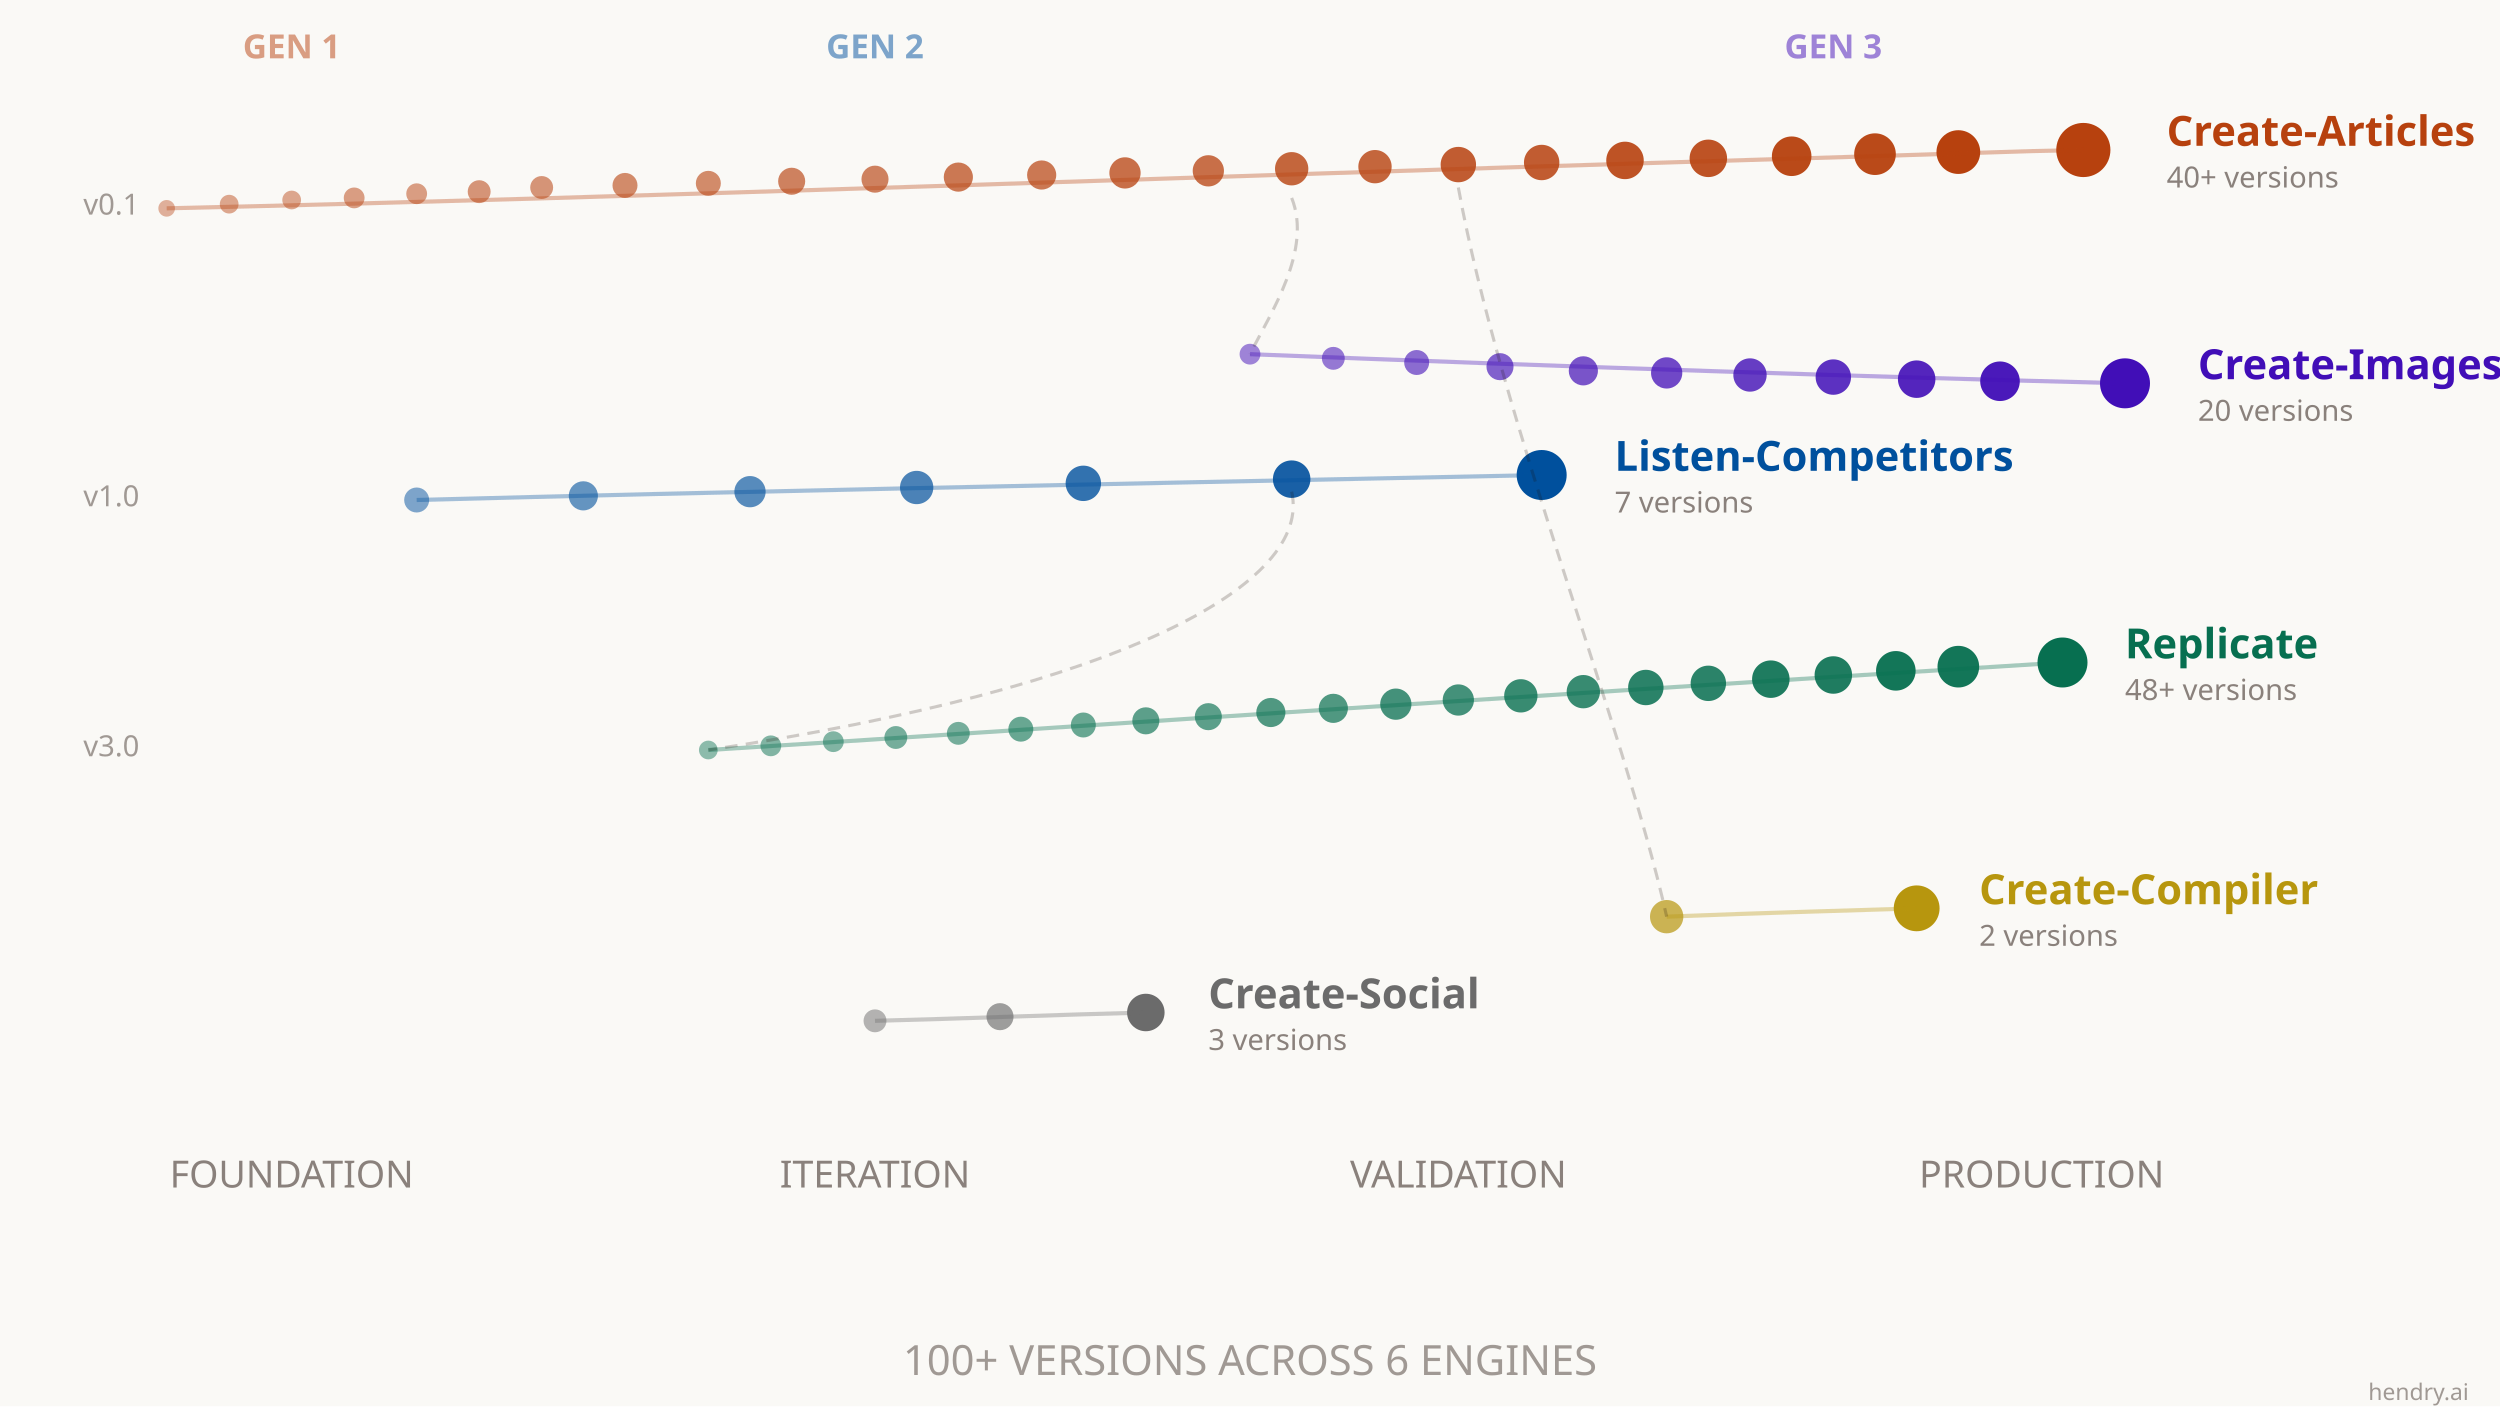
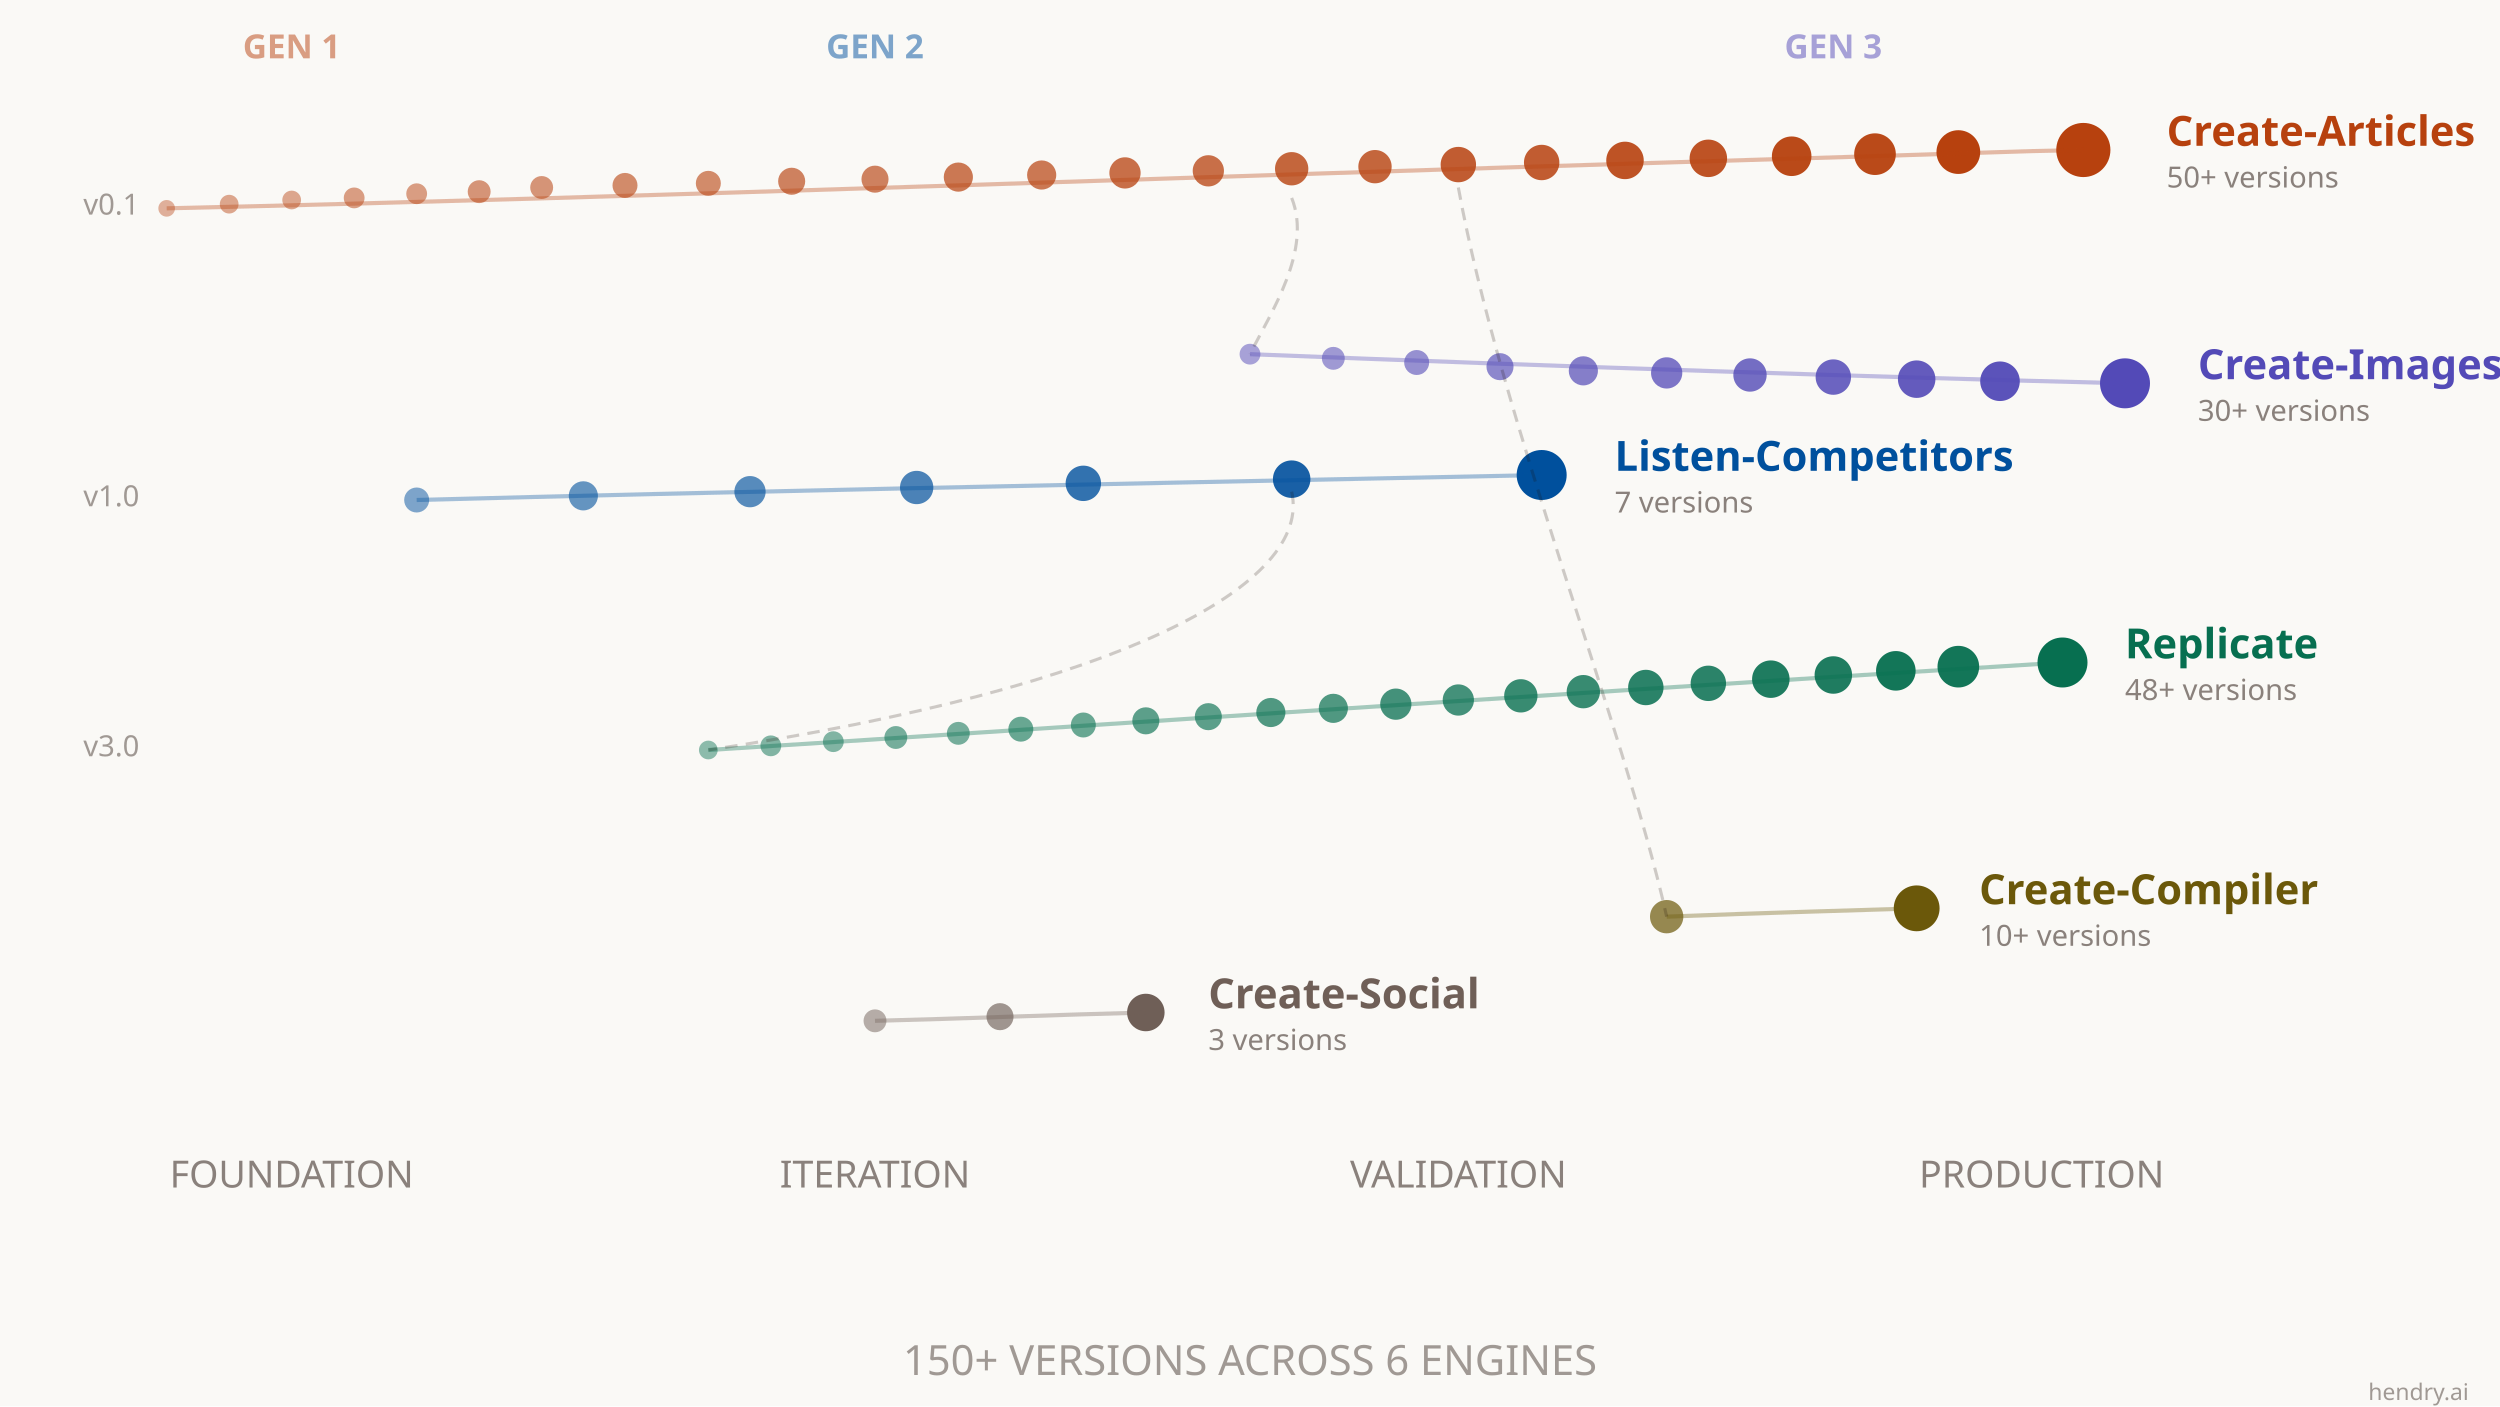
- <svg xmlns="http://www.w3.org/2000/svg" viewBox="0 0 1200 675" width="1200" height="675" style="width: 100%; height: auto;" role="img" aria-label="Iteration paths across six AI marketing engines converging toward production, showing 100+ versions across three generations">
+ <svg xmlns="http://www.w3.org/2000/svg" viewBox="0 0 1200 675" width="1200" height="675" style="width: 100%; height: auto;" role="img" aria-label="Iteration paths across six AI marketing engines converging toward production, showing 150+ versions across three generations">
  <rect width="1200" height="675" fill="#FAF9F6" />
  <text x="140" y="28" text-anchor="middle" font-family="Barlow Semi Condensed, sans-serif" font-size="16" font-weight="600" fill="#B7410E" opacity="0.5">GEN 1</text>
  <text x="420" y="28" text-anchor="middle" font-family="Barlow Semi Condensed, sans-serif" font-size="16" font-weight="600" fill="#00509D" opacity="0.5">GEN 2</text>
-   <text x="880" y="28" text-anchor="middle" font-family="Barlow Semi Condensed, sans-serif" font-size="16" font-weight="600" fill="#410EB7" opacity="0.5">GEN 3</text>
+   <text x="880" y="28" text-anchor="middle" font-family="Barlow Semi Condensed, sans-serif" font-size="16" font-weight="600" fill="#534AB7" opacity="0.5">GEN 3</text>
  <g fill="#B7410E">
    <circle cx="80" cy="100" r="4" opacity="0.4" />
    <circle cx="110" cy="98" r="4.5" opacity="0.45" />
    <circle cx="140" cy="96" r="4.5" opacity="0.45" />
    <circle cx="170" cy="95" r="5" opacity="0.5" />
    <circle cx="200" cy="93" r="5" opacity="0.5" />
    <circle cx="230" cy="92" r="5.5" opacity="0.55" />
    <circle cx="260" cy="90" r="5.5" opacity="0.55" />
    <circle cx="300" cy="89" r="6" opacity="0.6" />
    <circle cx="340" cy="88" r="6" opacity="0.6" />
    <circle cx="380" cy="87" r="6.5" opacity="0.65" />
    <circle cx="420" cy="86" r="6.5" opacity="0.65" />
    <circle cx="460" cy="85" r="7" opacity="0.7" />
    <circle cx="500" cy="84" r="7" opacity="0.7" />
    <circle cx="540" cy="83" r="7.5" opacity="0.75" />
    <circle cx="580" cy="82" r="7.5" opacity="0.75" />
    <circle cx="620" cy="81" r="8" opacity="0.8" />
    <circle cx="660" cy="80" r="8" opacity="0.8" />
    <circle cx="700" cy="79" r="8.5" opacity="0.85" />
    <circle cx="740" cy="78" r="8.5" opacity="0.85" />
    <circle cx="780" cy="77" r="9" opacity="0.9" />
    <circle cx="820" cy="76" r="9" opacity="0.9" />
    <circle cx="860" cy="75" r="9.5" opacity="0.95" />
    <circle cx="900" cy="74" r="10" opacity="0.95" />
    <circle cx="940" cy="73" r="10.5" opacity="1.0" />
  </g>
  <circle cx="1000" cy="72" r="13" fill="#B7410E" />
  <path d="M80,100 C300,95 600,84 800,78 S950,73 1000,72" fill="none" stroke="#B7410E" stroke-width="2" opacity="0.35" />
  <g fill="#00509D">
    <circle cx="200" cy="240" r="6" opacity="0.5" />
    <circle cx="280" cy="238" r="7" opacity="0.6" />
    <circle cx="360" cy="236" r="7.5" opacity="0.65" />
    <circle cx="440" cy="234" r="8" opacity="0.7" />
    <circle cx="520" cy="232" r="8.5" opacity="0.8" />
    <circle cx="620" cy="230" r="9" opacity="0.9" />
  </g>
  <circle cx="740" cy="228" r="12" fill="#00509D" />
  <path d="M200,240 C350,236 500,233 740,228" fill="none" stroke="#00509D" stroke-width="2" opacity="0.35" />
  <g fill="#076f50">
    <circle cx="340" cy="360" r="4.5" opacity="0.45" />
    <circle cx="370" cy="358" r="5" opacity="0.5" />
    <circle cx="400" cy="356" r="5" opacity="0.5" />
    <circle cx="430" cy="354" r="5.5" opacity="0.55" />
    <circle cx="460" cy="352" r="5.5" opacity="0.55" />
    <circle cx="490" cy="350" r="6" opacity="0.6" />
    <circle cx="520" cy="348" r="6" opacity="0.6" />
    <circle cx="550" cy="346" r="6.5" opacity="0.65" />
    <circle cx="580" cy="344" r="6.5" opacity="0.65" />
    <circle cx="610" cy="342" r="7" opacity="0.7" />
    <circle cx="640" cy="340" r="7" opacity="0.7" />
    <circle cx="670" cy="338" r="7.5" opacity="0.75" />
    <circle cx="700" cy="336" r="7.5" opacity="0.75" />
    <circle cx="730" cy="334" r="8" opacity="0.8" />
    <circle cx="760" cy="332" r="8" opacity="0.8" />
    <circle cx="790" cy="330" r="8.5" opacity="0.85" />
    <circle cx="820" cy="328" r="8.5" opacity="0.85" />
    <circle cx="850" cy="326" r="9" opacity="0.9" />
    <circle cx="880" cy="324" r="9" opacity="0.9" />
    <circle cx="910" cy="322" r="9.5" opacity="0.95" />
    <circle cx="940" cy="320" r="10" opacity="0.95" />
  </g>
  <circle cx="990" cy="318" r="12" fill="#076f50" />
  <path d="M340,360 C500,350 700,336 990,318" fill="none" stroke="#076f50" stroke-width="2" opacity="0.35" />
-   <g fill="#410EB7">
+   <g fill="#534AB7">
    <circle cx="600" cy="170" r="5" opacity="0.5" />
    <circle cx="640" cy="172" r="5.5" opacity="0.55" />
    <circle cx="680" cy="174" r="6" opacity="0.6" />
    <circle cx="720" cy="176" r="6.5" opacity="0.65" />
    <circle cx="760" cy="178" r="7" opacity="0.7" />
    <circle cx="800" cy="179" r="7.5" opacity="0.75" />
    <circle cx="840" cy="180" r="8" opacity="0.8" />
    <circle cx="880" cy="181" r="8.5" opacity="0.85" />
    <circle cx="920" cy="182" r="9" opacity="0.9" />
    <circle cx="960" cy="183" r="9.5" opacity="0.95" />
  </g>
-   <circle cx="1020" cy="184" r="12" fill="#410EB7" />
-   <path d="M600,170 C750,176 900,181 1020,184" fill="none" stroke="#410EB7" stroke-width="2" opacity="0.35" />
-   <circle cx="800" cy="440" r="8" fill="#B7960E" opacity="0.7" />
-   <circle cx="920" cy="436" r="11" fill="#B7960E" />
-   <path d="M800,440 C850,438 890,437 920,436" fill="none" stroke="#B7960E" stroke-width="2" opacity="0.35" />
-   <g fill="#6B6B6B">
+   <circle cx="1020" cy="184" r="12" fill="#534AB7" />
+   <path d="M600,170 C750,176 900,181 1020,184" fill="none" stroke="#534AB7" stroke-width="2" opacity="0.35" />
+   <circle cx="800" cy="440" r="8" fill="#6B580A" opacity="0.7" />
+   <circle cx="920" cy="436" r="11" fill="#6B580A" />
+   <path d="M800,440 C850,438 890,437 920,436" fill="none" stroke="#6B580A" stroke-width="2" opacity="0.35" />
+   <g fill="#6F5F57">
    <circle cx="420" cy="490" r="5.5" opacity="0.5" />
    <circle cx="480" cy="488" r="6.5" opacity="0.65" />
  </g>
-   <circle cx="550" cy="486" r="9" fill="#6B6B6B" />
-   <path d="M420,490 C460,489 510,487 550,486" fill="none" stroke="#6B6B6B" stroke-width="2" opacity="0.35" />
+   <circle cx="550" cy="486" r="9" fill="#6F5F57" />
+   <path d="M420,490 C460,489 510,487 550,486" fill="none" stroke="#6F5F57" stroke-width="2" opacity="0.35" />
  <path d="M620,95 C630,120 610,150 600,170" fill="none" stroke="#1A0901" stroke-width="1.5" stroke-dasharray="6,4" opacity="0.2" />
  <path d="M700,90 C720,200 780,350 800,440" fill="none" stroke="#1A0901" stroke-width="1.5" stroke-dasharray="6,4" opacity="0.2" />
  <path d="M620,236 C630,280 540,330 340,360" fill="none" stroke="#1A0901" stroke-width="1.5" stroke-dasharray="6,4" opacity="0.2" />
  <text x="1040" y="70" font-family="Barlow Semi Condensed, sans-serif" font-size="20" font-weight="600" fill="#B7410E">Create-Articles</text>
-   <text x="1040" y="90" font-family="Barlow, sans-serif" font-size="14" fill="#1A0901" opacity="0.5">40+ versions</text>
+   <text x="1040" y="90" font-family="Barlow, sans-serif" font-size="14" fill="#1A0901" opacity="0.5">50+ versions</text>
  <text x="775" y="226" font-family="Barlow Semi Condensed, sans-serif" font-size="20" font-weight="600" fill="#00509D">Listen-Competitors</text>
  <text x="775" y="246" font-family="Barlow, sans-serif" font-size="14" fill="#1A0901" opacity="0.5">7 versions</text>
  <text x="1020" y="316" font-family="Barlow Semi Condensed, sans-serif" font-size="20" font-weight="600" fill="#076f50">Replicate</text>
  <text x="1020" y="336" font-family="Barlow, sans-serif" font-size="14" fill="#1A0901" opacity="0.5">48+ versions</text>
-   <text x="1055" y="182" font-family="Barlow Semi Condensed, sans-serif" font-size="20" font-weight="600" fill="#410EB7">Create-Images</text>
-   <text x="1055" y="202" font-family="Barlow, sans-serif" font-size="14" fill="#1A0901" opacity="0.5">20 versions</text>
-   <text x="950" y="434" font-family="Barlow Semi Condensed, sans-serif" font-size="20" font-weight="600" fill="#B7960E">Create-Compiler</text>
-   <text x="950" y="454" font-family="Barlow, sans-serif" font-size="14" fill="#1A0901" opacity="0.5">2 versions</text>
-   <text x="580" y="484" font-family="Barlow Semi Condensed, sans-serif" font-size="20" font-weight="600" fill="#6B6B6B">Create-Social</text>
+   <text x="1055" y="182" font-family="Barlow Semi Condensed, sans-serif" font-size="20" font-weight="600" fill="#534AB7">Create-Images</text>
+   <text x="1055" y="202" font-family="Barlow, sans-serif" font-size="14" fill="#1A0901" opacity="0.5">30+ versions</text>
+   <text x="950" y="434" font-family="Barlow Semi Condensed, sans-serif" font-size="20" font-weight="600" fill="#6B580A">Create-Compiler</text>
+   <text x="950" y="454" font-family="Barlow, sans-serif" font-size="14" fill="#1A0901" opacity="0.5">10+ versions</text>
+   <text x="580" y="484" font-family="Barlow Semi Condensed, sans-serif" font-size="20" font-weight="600" fill="#6F5F57">Create-Social</text>
  <text x="580" y="504" font-family="Barlow, sans-serif" font-size="14" fill="#1A0901" opacity="0.5">3 versions</text>
  <text x="40" y="103" font-family="Barlow Semi Condensed, sans-serif" font-size="14" fill="#1A0901" opacity="0.4">v0.1</text>
  <text x="40" y="243" font-family="Barlow Semi Condensed, sans-serif" font-size="14" fill="#1A0901" opacity="0.4">v1.0</text>
  <text x="40" y="363" font-family="Barlow Semi Condensed, sans-serif" font-size="14" fill="#1A0901" opacity="0.4">v3.0</text>
  <text x="140" y="570" text-anchor="middle" font-family="Barlow Semi Condensed, sans-serif" font-size="18" font-weight="500" fill="#1A0901" opacity="0.5">FOUNDATION</text>
  <text x="420" y="570" text-anchor="middle" font-family="Barlow Semi Condensed, sans-serif" font-size="18" font-weight="500" fill="#1A0901" opacity="0.5">ITERATION</text>
  <text x="700" y="570" text-anchor="middle" font-family="Barlow Semi Condensed, sans-serif" font-size="18" font-weight="500" fill="#1A0901" opacity="0.5">VALIDATION</text>
  <text x="980" y="570" text-anchor="middle" font-family="Barlow Semi Condensed, sans-serif" font-size="18" font-weight="500" fill="#1A0901" opacity="0.5">PRODUCTION</text>
-   <text x="600" y="660" text-anchor="middle" font-family="Barlow Semi Condensed, sans-serif" font-size="20" font-weight="500" fill="#1A0901" opacity="0.4">100+ VERSIONS ACROSS 6 ENGINES</text>
+   <text x="600" y="660" text-anchor="middle" font-family="Barlow Semi Condensed, sans-serif" font-size="20" font-weight="500" fill="#1A0901" opacity="0.4">150+ VERSIONS ACROSS 6 ENGINES</text>
  <text x="1185" y="672" text-anchor="end" font-family="Barlow Semi Condensed, sans-serif" font-size="11" fill="#1A0901" opacity="0.4">hendry.ai</text>
</svg>
